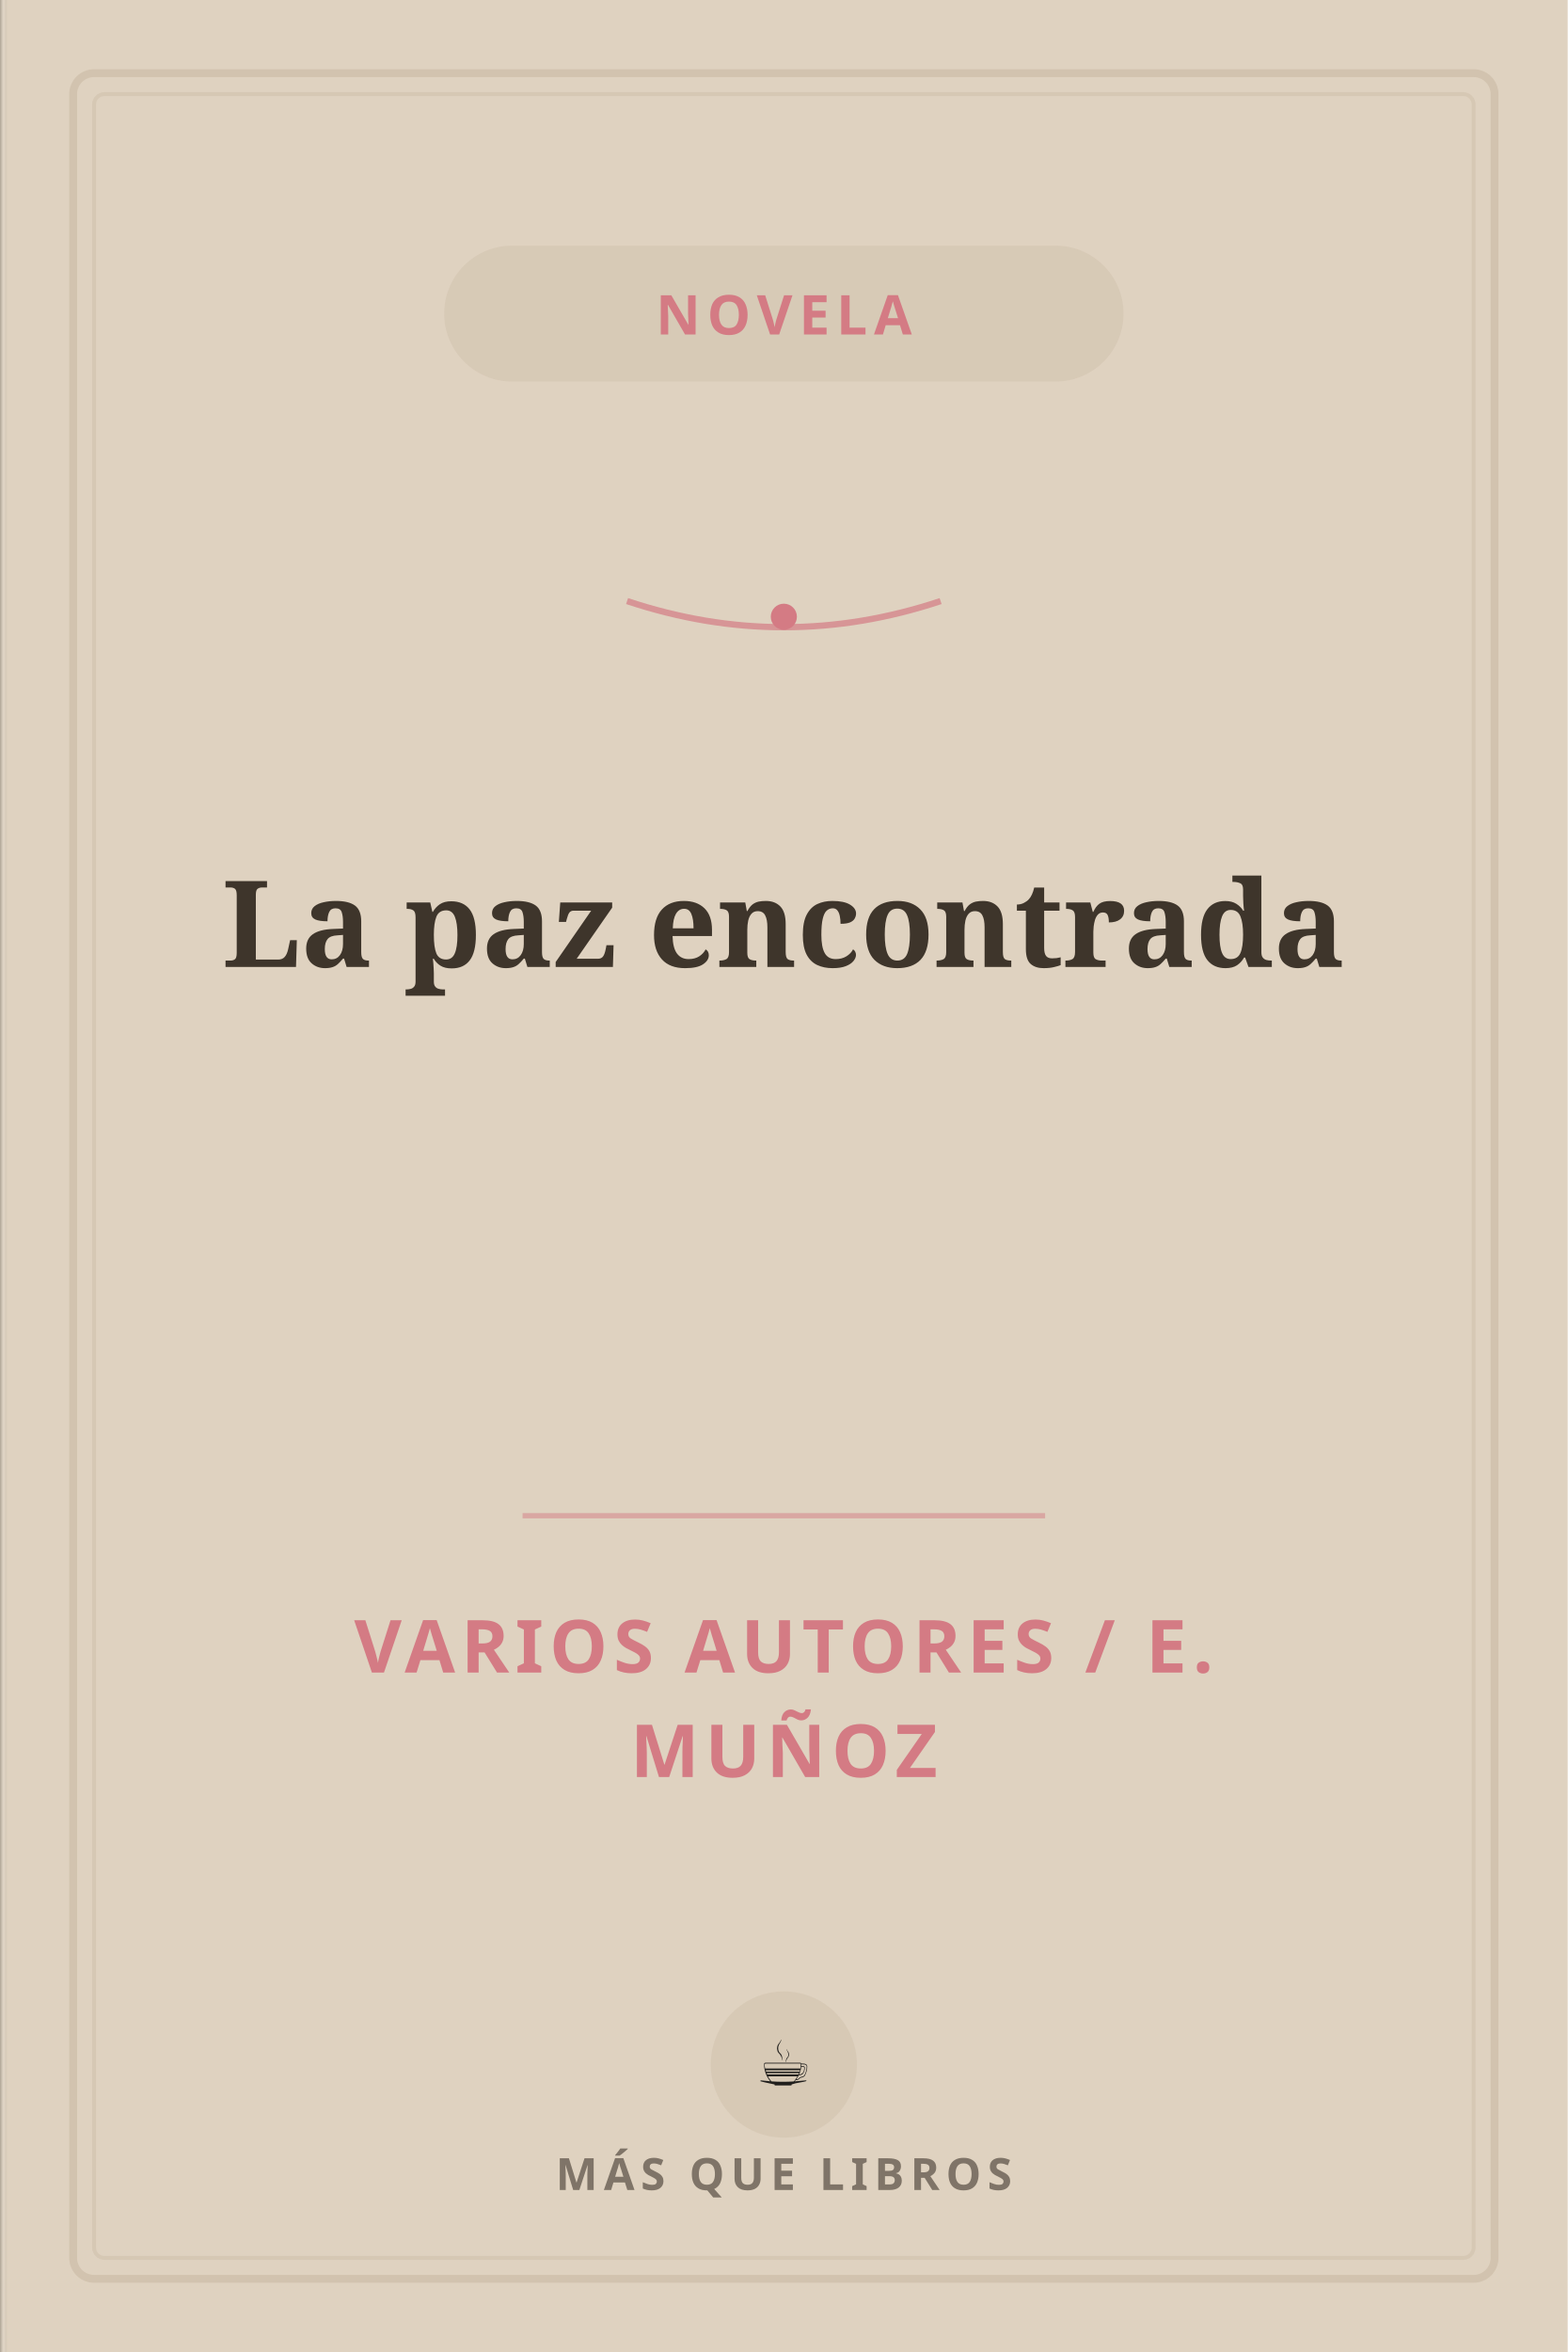
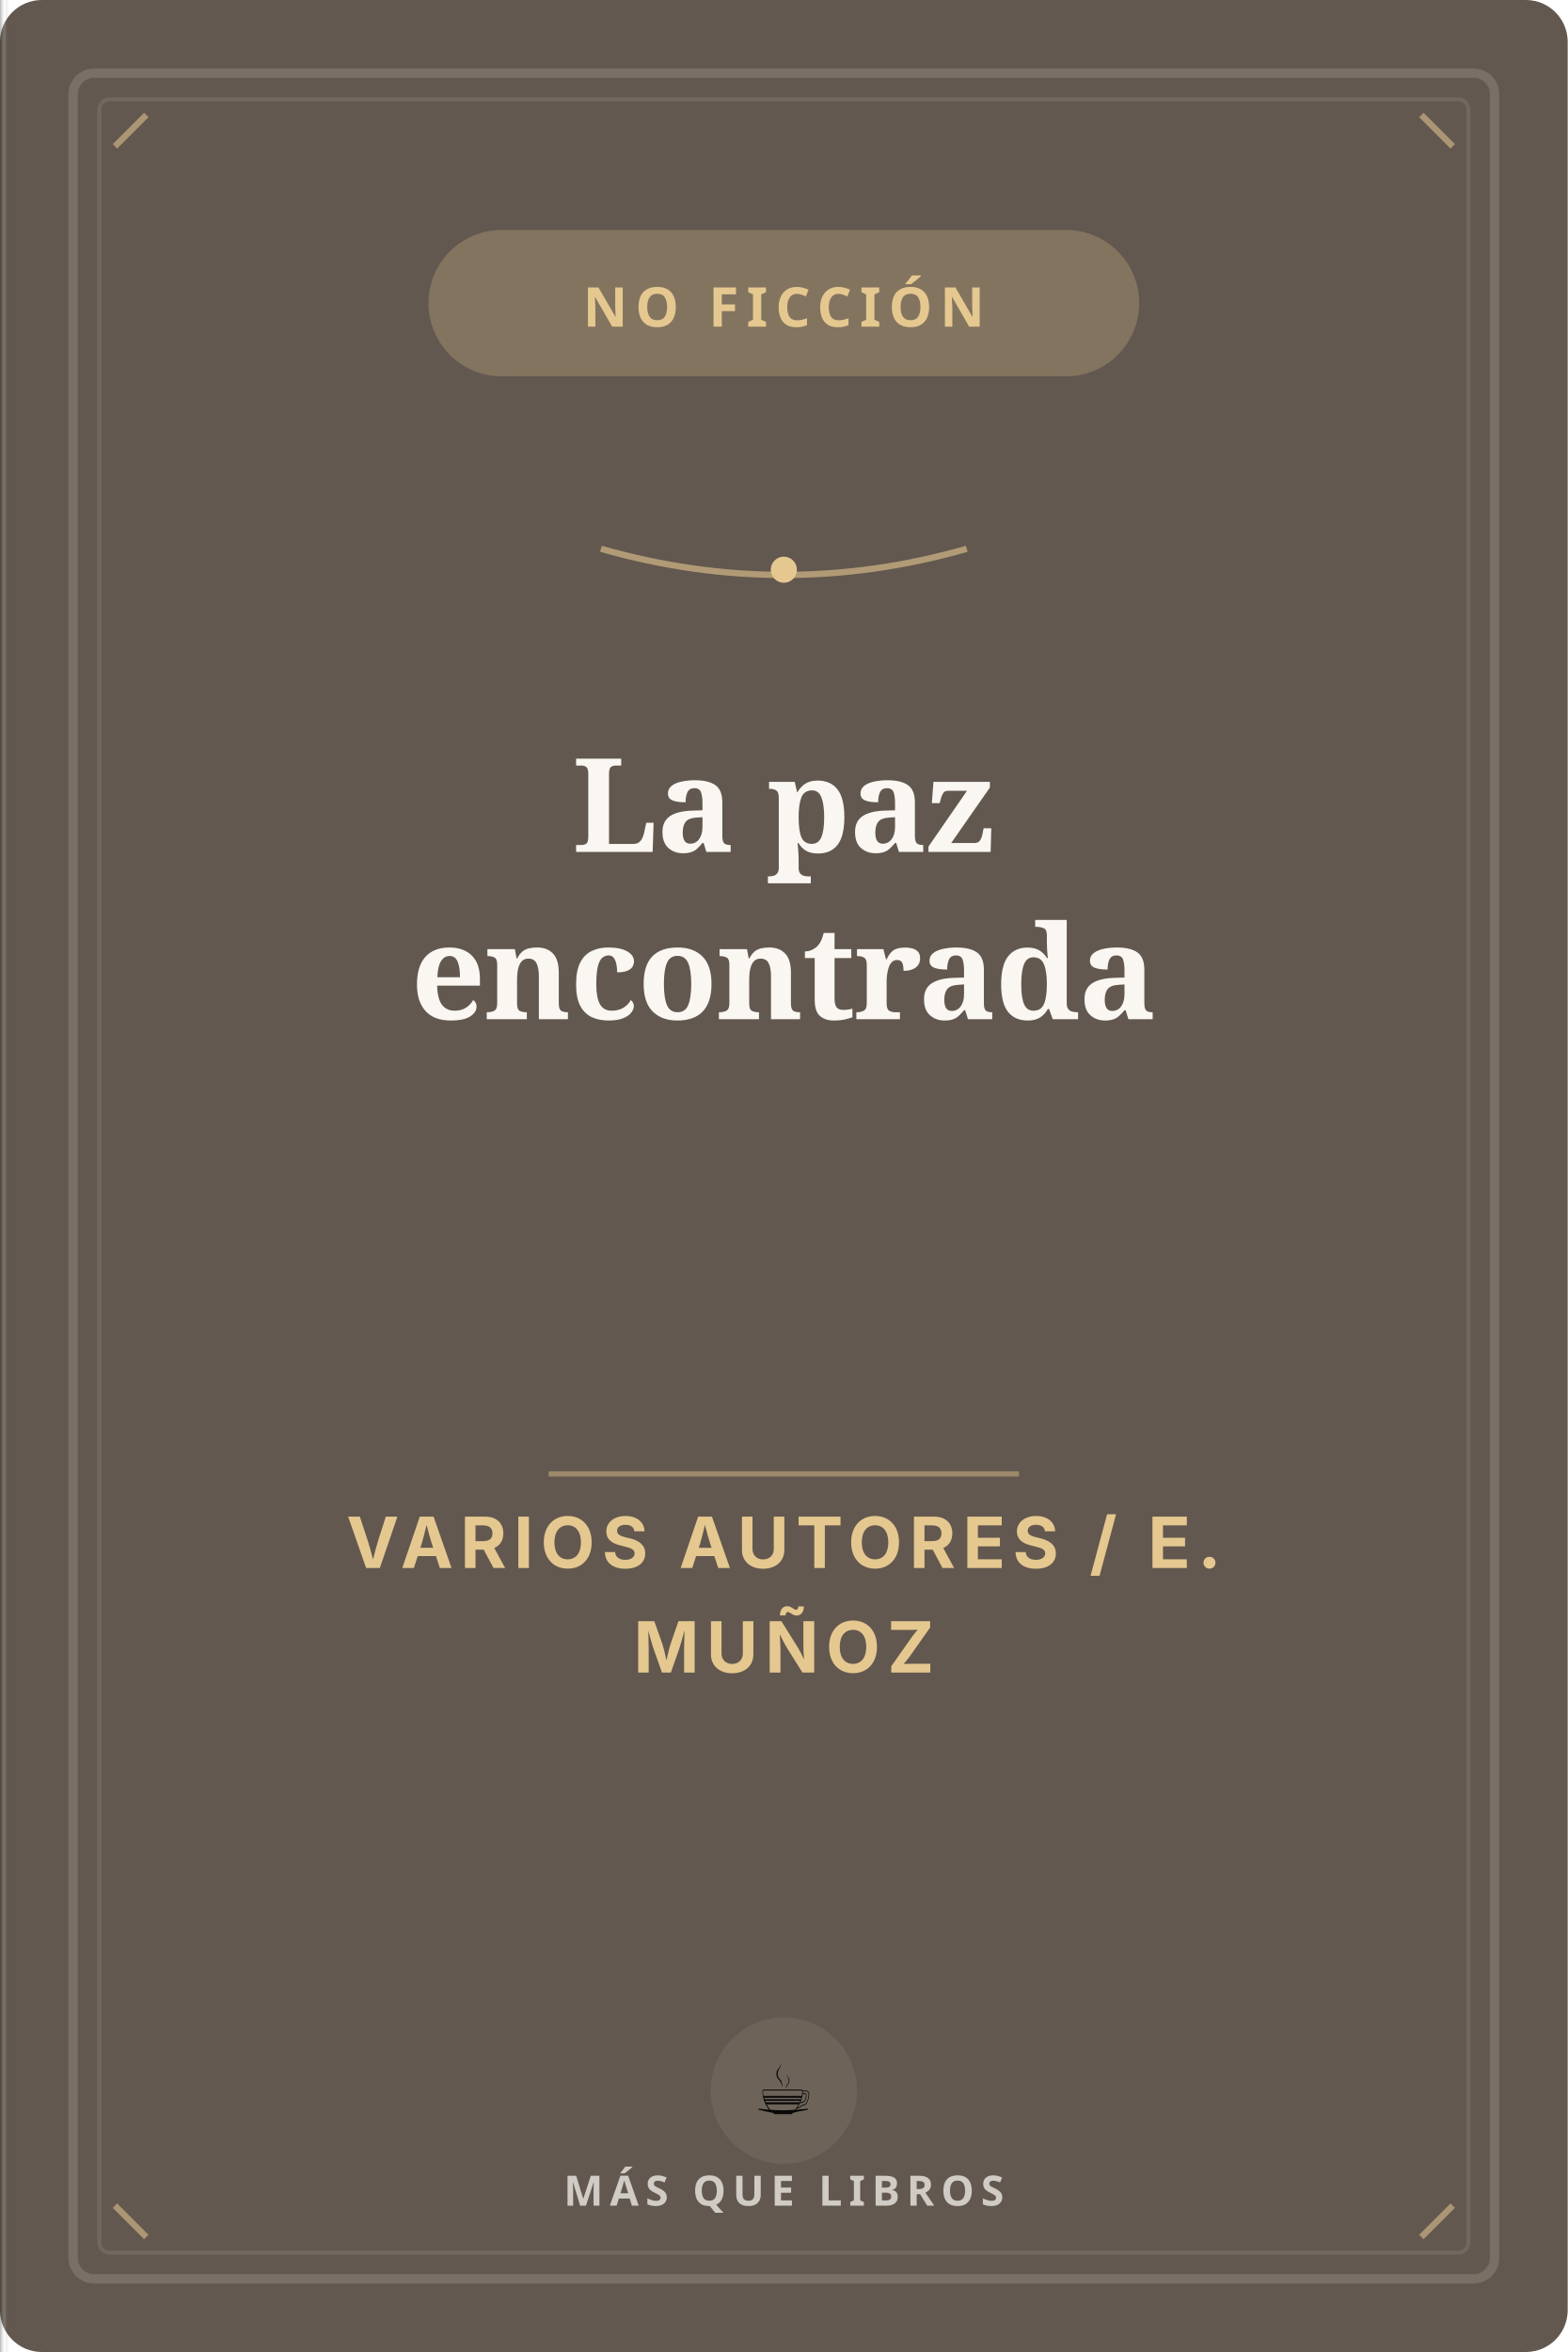
<svg xmlns="http://www.w3.org/2000/svg" viewBox="0 0 300 450" width="300" height="450">
  <defs>
    <linearGradient id="spineShade" x1="0" y1="0" x2="1" y2="0">
-       <stop offset="0%" stop-color="rgba(0,0,0,0.22)" />
-       <stop offset="3%" stop-color="rgba(255,255,255,0.15)" />
-       <stop offset="6%" stop-color="rgba(0,0,0,0)" />
+       <stop offset="0%" stop-color="rgba(0,0,0,0.28)" />
+       <stop offset="4%" stop-color="rgba(255,255,255,0.18)" />
+       <stop offset="8%" stop-color="rgba(0,0,0,0)" />
    </linearGradient>
-     <linearGradient id="bgGrad" x1="0" y1="0" x2="0" y2="1">
-       <stop offset="0%" stop-color="#DFD2C0" />
-       <stop offset="100%" stop-color="#DFD2C0" />
+     <linearGradient id="pageShimmer" x1="0" y1="0" x2="0" y2="1">
+       <stop offset="0%" stop-color="#63584F" />
+       <stop offset="100%" stop-color="#63584F" />
    </linearGradient>
  </defs>
-   <rect width="300" height="450" fill="url(#bgGrad)" />
-   <rect x="14" y="14" width="272" height="422" rx="4" fill="none" stroke="#C9B9A3" stroke-width="1.5" opacity="0.6" />
-   <rect x="18" y="18" width="264" height="414" rx="2" fill="none" stroke="#C9B9A3" stroke-width="0.75" opacity="0.4" />
-   <g transform="translate(150, 60)">
-     <rect x="-65" y="-13" width="130" height="26" rx="13" fill="#C9B9A3" opacity="0.35" />
-     <text x="0" y="4" font-family="'Nunito Sans', sans-serif" font-size="10.5" font-weight="800" letter-spacing="0.12em" fill="#D47B84" text-anchor="middle">NOVELA</text>
+   <rect width="300" height="450" rx="8" fill="url(#pageShimmer)" />
+   <rect x="14" y="14" width="272" height="422" rx="4" fill="none" stroke="#857A70" stroke-width="1.8" opacity="0.65" />
+   <rect x="19" y="19" width="262" height="412" rx="2" fill="none" stroke="#857A70" stroke-width="0.8" opacity="0.45" />
+   <path d="M22 28 L28 22 M278 28 L272 22 M22 422 L28 428 M278 422 L272 428" stroke="#E5C890" stroke-width="1.2" opacity="0.55" />
+   <g transform="translate(150, 58)">
+     <rect x="-68" y="-14" width="136" height="28" rx="14" fill="rgba(229, 200, 144, 0.25)" />
+     <text x="0" y="4.5" font-family="'Nunito Sans', sans-serif" font-size="10.5" font-weight="800" letter-spacing="0.14em" fill="#E5C890" text-anchor="middle">NO FICCIÓN</text>
  </g>
-   <path d="M120 115 Q150 125 180 115" stroke="#D47B84" stroke-width="1.2" fill="none" opacity="0.7" />
-   <circle cx="150" cy="118" r="2.5" fill="#D47B84" />
+   <path d="M115 105 Q150 115 185 105" stroke="#E5C890" stroke-width="1.2" fill="none" opacity="0.6" />
+   <circle cx="150" cy="109" r="2.5" fill="#E5C890" />
  <g>
-     <text x="150" y="185" font-family="'Fraunces', Georgia, serif" font-size="23" font-weight="600" fill="#3E352B" text-anchor="middle">La paz encontrada</text>
+     <text x="150" y="163" font-family="'Fraunces', Georgia, serif" font-size="25" font-weight="600" fill="#FAF7F2" text-anchor="middle" letter-spacing="-0.01em">La paz</text>
+     <text x="150" y="195" font-family="'Fraunces', Georgia, serif" font-size="25" font-weight="600" fill="#FAF7F2" text-anchor="middle" letter-spacing="-0.01em">encontrada</text>
  </g>
-   <line x1="100" y1="290" x2="200" y2="290" stroke="#D47B84" stroke-width="1" opacity="0.5" />
+   <line x1="105" y1="282" x2="195" y2="282" stroke="#E5C890" stroke-width="1" opacity="0.45" />
  <g>
-     <text x="150" y="320" font-family="'Nunito Sans', sans-serif" font-size="14" font-weight="700" letter-spacing="0.08em" fill="#D47B84" text-anchor="middle">VARIOS AUTORES / E.</text>
-     <text x="150" y="340" font-family="'Nunito Sans', sans-serif" font-size="14" font-weight="700" letter-spacing="0.08em" fill="#D47B84" text-anchor="middle">MUÑOZ</text>
+     <text x="150" y="300" font-family="'Nunito Sans', -apple-system, sans-serif" font-size="13.5" font-weight="700" letter-spacing="0.1em" fill="#E5C890" text-anchor="middle">VARIOS AUTORES / E.</text>
+     <text x="150" y="320" font-family="'Nunito Sans', -apple-system, sans-serif" font-size="13.5" font-weight="700" letter-spacing="0.1em" fill="#E5C890" text-anchor="middle">MUÑOZ</text>
  </g>
-   <g transform="translate(150, 395)" opacity="0.85">
-     <circle cx="0" cy="0" r="14" fill="#C9B9A3" opacity="0.4" />
-     <text x="0" y="4" font-size="12" text-anchor="middle">☕</text>
-     <text x="0" y="24" font-family="'Nunito Sans', sans-serif" font-size="8.5" font-weight="700" letter-spacing="0.14em" fill="#3E352B" opacity="0.7" text-anchor="middle">MÁS QUE LIBROS</text>
+   <g transform="translate(150, 400)" opacity="0.9">
+     <circle cx="0" cy="0" r="14" fill="#857A70" opacity="0.35" />
+     <text x="0" y="4.5" font-size="13" text-anchor="middle">☕</text>
+     <text x="0" y="22" font-family="'Nunito Sans', sans-serif" font-size="8" font-weight="800" letter-spacing="0.16em" fill="#FAF7F2" opacity="0.8" text-anchor="middle">MÁS QUE LIBROS</text>
  </g>
-   <rect width="24" height="450" fill="url(#spineShade)" />
+   <rect width="22" height="450" fill="url(#spineShade)" />
</svg>
